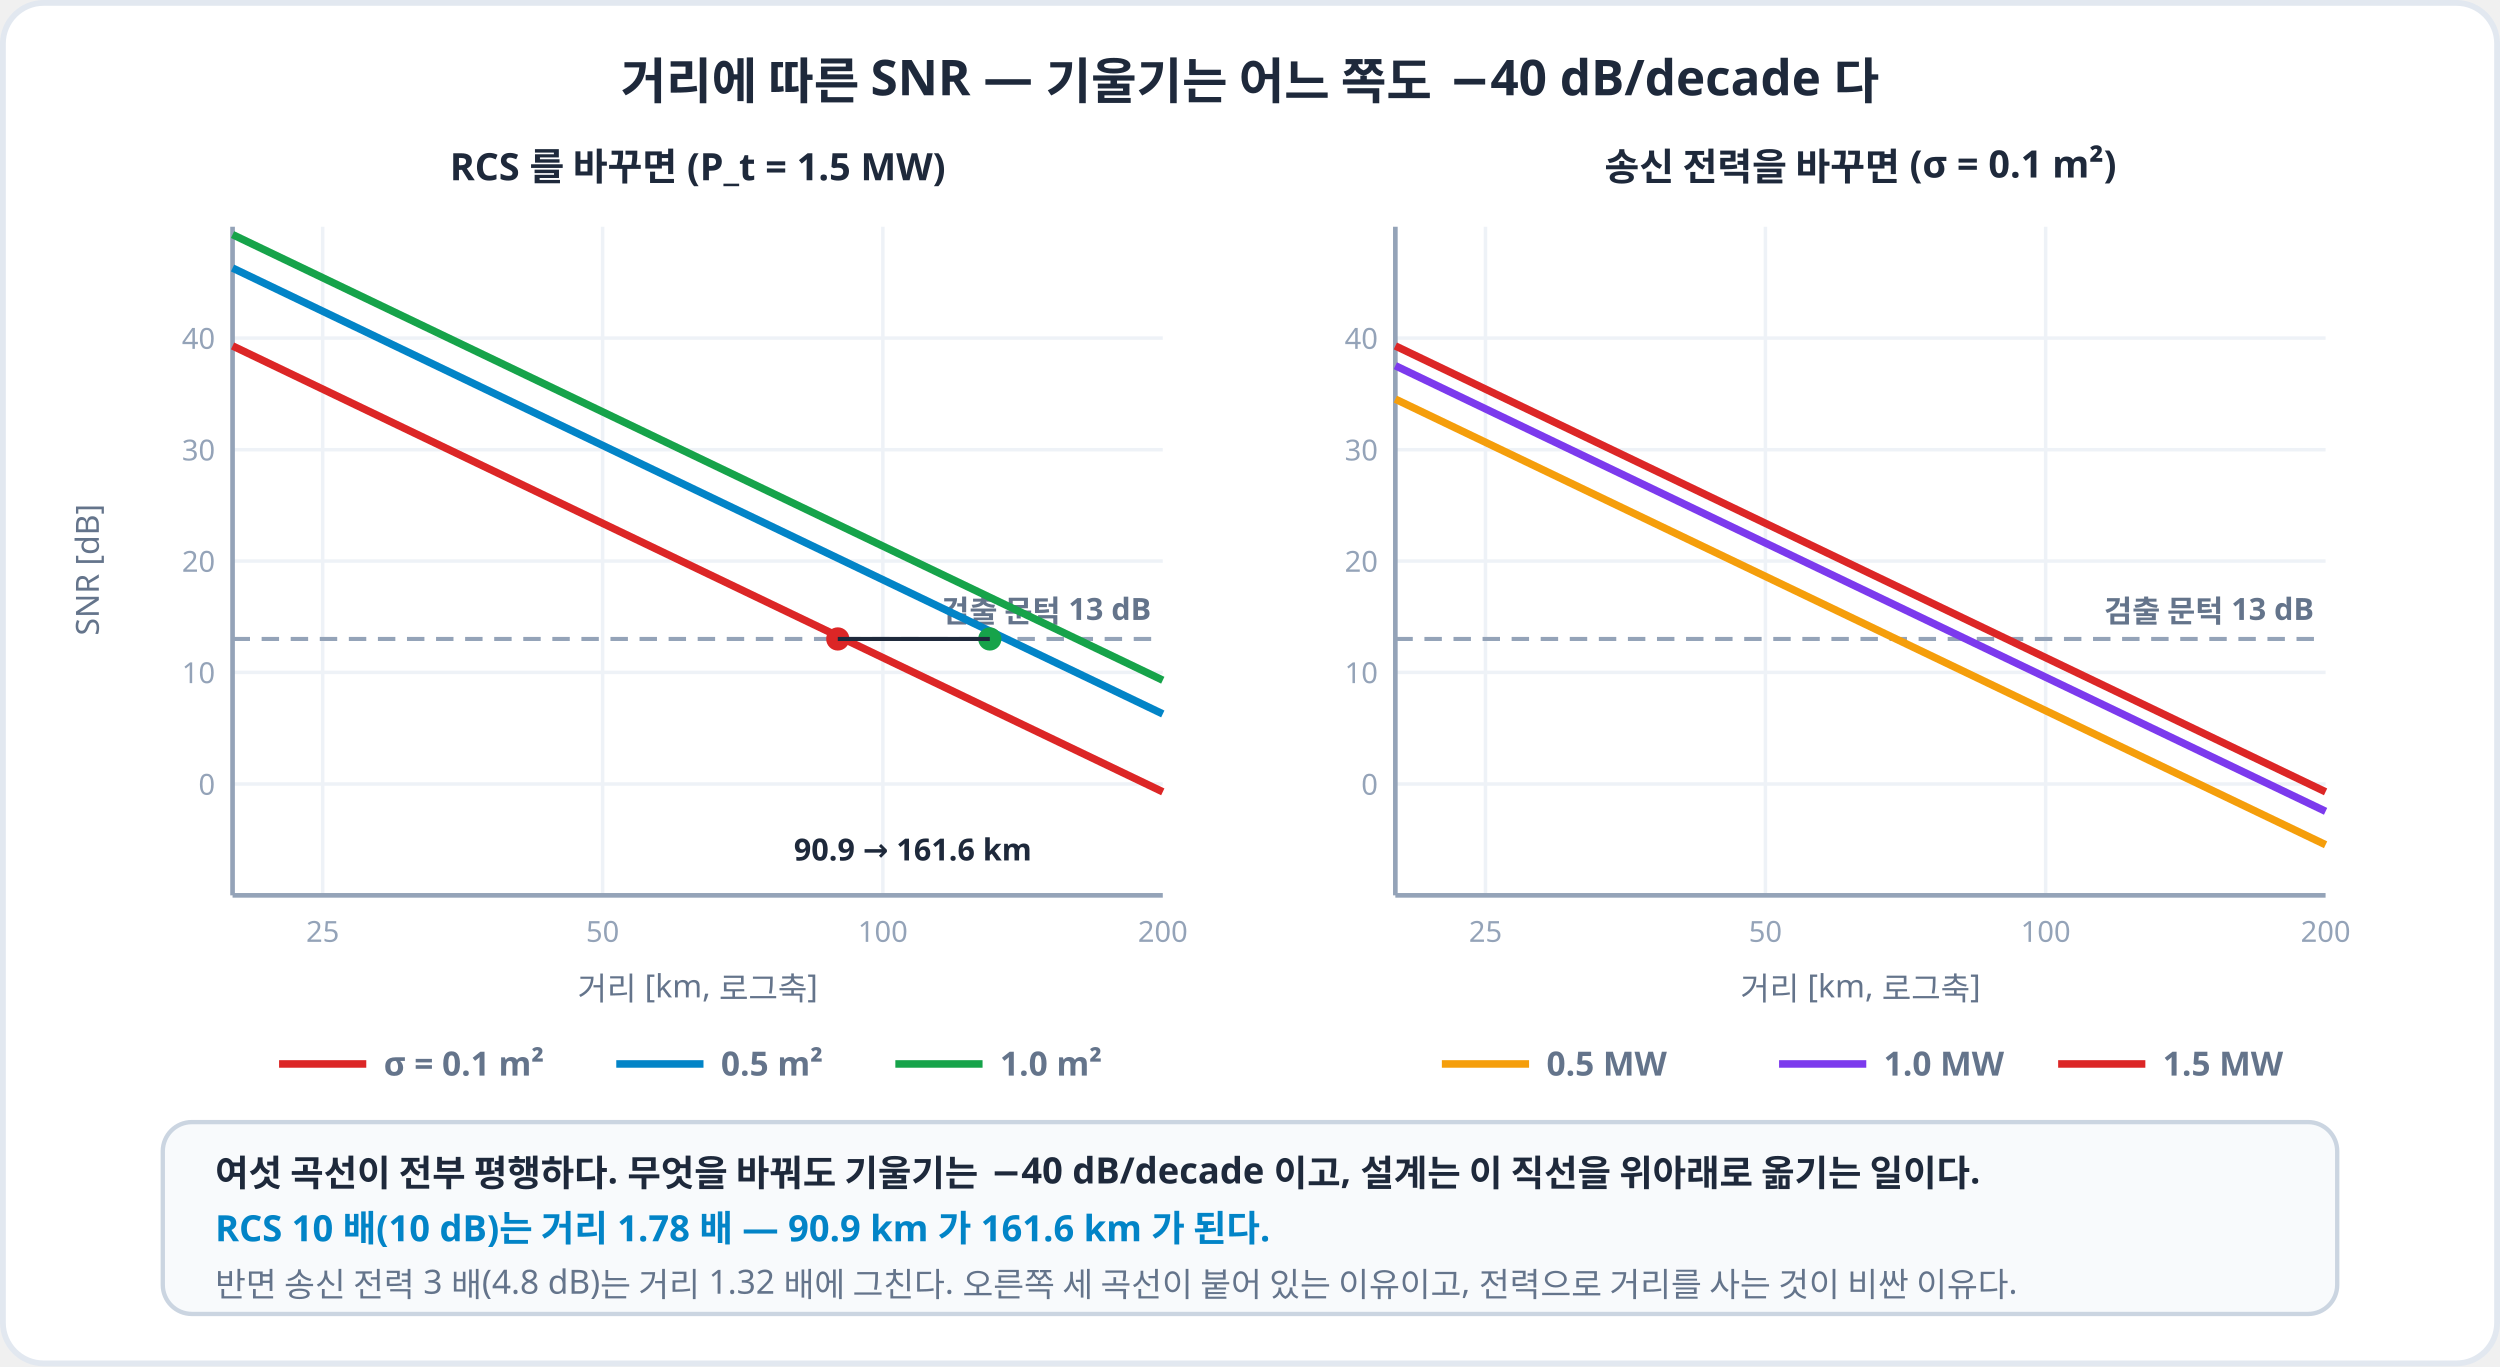
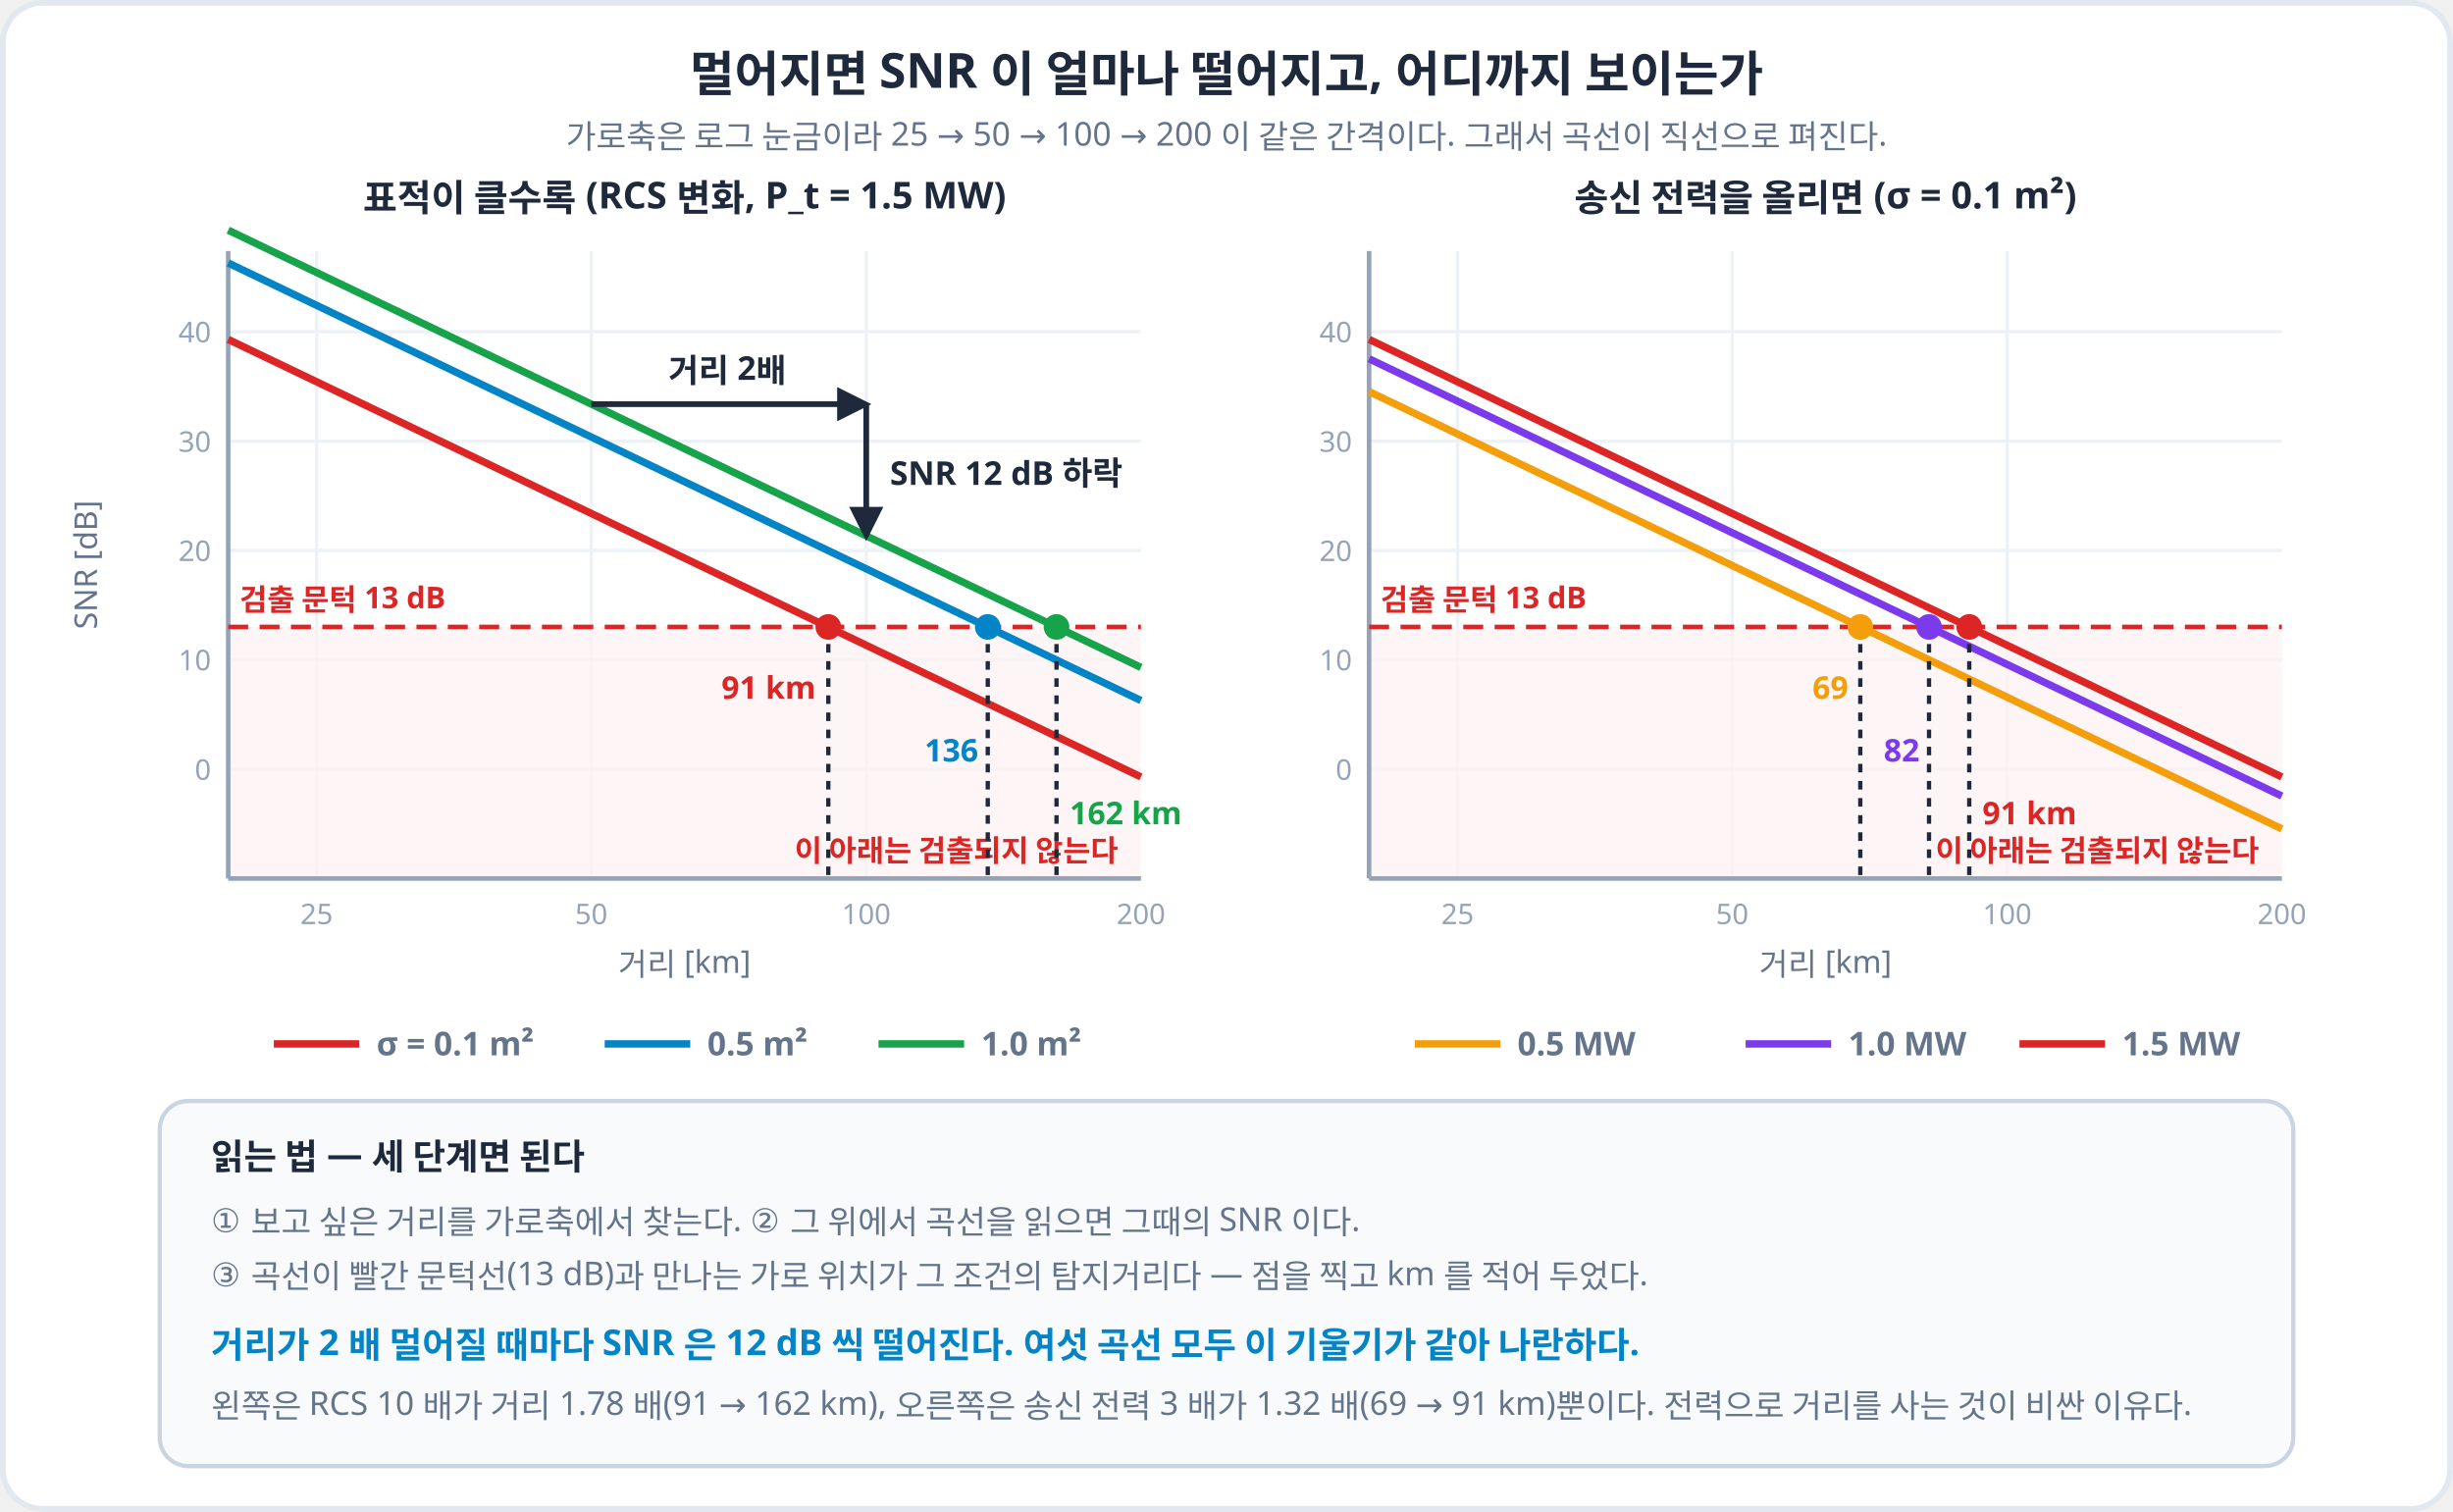
- <svg xmlns="http://www.w3.org/2000/svg" viewBox="0 0 860 470" font-family="Segoe UI, Malgun Gothic, Apple SD Gothic Neo, sans-serif">
-   <rect x="1" y="1" width="858" height="468" rx="14" fill="#ffffff" stroke="#e2e8f0" stroke-width="2" />
-   <text x="430" y="34" font-size="17" fill="#1e293b" text-anchor="middle" font-weight="700">거리에 따른 SNR — 기울기는 어느 쪽도 −40 dB/decade 다</text>
-   <text x="240" y="62" font-size="13" fill="#1e293b" text-anchor="middle" font-weight="700">RCS 를 바꾸면 (P_t = 1.5 MW)</text>
-   <text x="640" y="62" font-size="13" fill="#1e293b" text-anchor="middle" font-weight="700">송신 전력을 바꾸면 (σ = 0.1 m²)</text>
+ <svg xmlns="http://www.w3.org/2000/svg" viewBox="0 0 860 530" font-family="Segoe UI, Malgun Gothic, Apple SD Gothic Neo, sans-serif">
+   <defs>
+     <marker id="s-dark" viewBox="0 0 10 10" refX="8.5" refY="5" markerWidth="6" markerHeight="6" orient="auto-start-reverse">
+       <path d="M0,0 L10,5 L0,10 z" fill="#1e293b" />
+     </marker>
+   </defs>
+   <rect x="1" y="1" width="858" height="528" rx="14" fill="#ffffff" stroke="#e2e8f0" stroke-width="2" />
+   <text x="430" y="32" font-size="17" fill="#1e293b" text-anchor="middle" font-weight="700">멀어지면 SNR 이 얼마나 떨어지고, 어디까지 보이는가</text>
+   <text x="430" y="52" font-size="11.5" fill="#64748b" text-anchor="middle" font-weight="400">가로축은 로그 눈금이라 25 → 50 → 100 → 200 이 같은 간격이다. 그래서 곡선이 직선으로 펴진다.</text>
+   <text x="240" y="74" font-size="13" fill="#1e293b" text-anchor="middle" font-weight="700">표적이 클수록 (RCS 변화, P_t = 1.5 MW)</text>
+   <text x="640" y="74" font-size="13" fill="#1e293b" text-anchor="middle" font-weight="700">송신 전력을 올리면 (σ = 0.1 m²)</text>
  <g stroke="#eef2f7" stroke-width="1.2">
    <line x1="80" y1="116.3" x2="400" y2="116.3" />
    <line x1="80" y1="154.7" x2="400" y2="154.7" />
    <line x1="80" y1="193" x2="400" y2="193" />
    <line x1="80" y1="231.3" x2="400" y2="231.3" />
    <line x1="80" y1="269.7" x2="400" y2="269.7" />
-     <line x1="111" y1="78" x2="111" y2="308" />
-     <line x1="207.3" y1="78" x2="207.3" y2="308" />
-     <line x1="303.7" y1="78" x2="303.7" y2="308" />
+     <line x1="111" y1="88" x2="111" y2="308" />
+     <line x1="207.3" y1="88" x2="207.3" y2="308" />
+     <line x1="303.7" y1="88" x2="303.7" y2="308" />
    <line x1="480" y1="116.3" x2="800" y2="116.3" />
    <line x1="480" y1="154.7" x2="800" y2="154.7" />
    <line x1="480" y1="193" x2="800" y2="193" />
    <line x1="480" y1="231.3" x2="800" y2="231.3" />
    <line x1="480" y1="269.7" x2="800" y2="269.7" />
-     <line x1="511" y1="78" x2="511" y2="308" />
-     <line x1="607.3" y1="78" x2="607.3" y2="308" />
-     <line x1="703.7" y1="78" x2="703.7" y2="308" />
+     <line x1="511" y1="88" x2="511" y2="308" />
+     <line x1="607.3" y1="88" x2="607.3" y2="308" />
+     <line x1="703.7" y1="88" x2="703.7" y2="308" />
  </g>
-   <line x1="80" y1="78" x2="80" y2="308" stroke="#94a3b8" stroke-width="1.6" />
+   <rect x="80" y="219.8" width="320" height="88.2" fill="#fef2f2" opacity="0.7" />
+   <rect x="480" y="219.8" width="320" height="88.2" fill="#fef2f2" opacity="0.7" />
+   <text x="392" y="302" font-size="10.5" fill="#dc2626" text-anchor="end" font-weight="700">이 아래는 검출되지 않는다</text>
+   <text x="792" y="302" font-size="10.5" fill="#dc2626" text-anchor="end" font-weight="700">이 아래는 검출되지 않는다</text>
+   <line x1="80" y1="88" x2="80" y2="308" stroke="#94a3b8" stroke-width="1.6" />
  <line x1="80" y1="308" x2="400" y2="308" stroke="#94a3b8" stroke-width="1.6" />
-   <line x1="480" y1="78" x2="480" y2="308" stroke="#94a3b8" stroke-width="1.6" />
+   <line x1="480" y1="88" x2="480" y2="308" stroke="#94a3b8" stroke-width="1.6" />
  <line x1="480" y1="308" x2="800" y2="308" stroke="#94a3b8" stroke-width="1.6" />
  <g font-size="10" fill="#94a3b8" text-anchor="end">
    <text x="74" y="120">40</text>
    <text x="74" y="158.4">30</text>
    <text x="74" y="196.7">20</text>
    <text x="74" y="235">10</text>
    <text x="74" y="273.4">0</text>
    <text x="474" y="120">40</text>
    <text x="474" y="158.4">30</text>
    <text x="474" y="196.7">20</text>
    <text x="474" y="235">10</text>
    <text x="474" y="273.4">0</text>
  </g>
  <g font-size="10" fill="#94a3b8" text-anchor="middle">
    <text x="111" y="324">25</text>
    <text x="207.3" y="324">50</text>
    <text x="303.7" y="324">100</text>
    <text x="400" y="324">200</text>
    <text x="511" y="324">25</text>
    <text x="607.3" y="324">50</text>
    <text x="703.7" y="324">100</text>
    <text x="800" y="324">200</text>
  </g>
-   <text x="240" y="344" font-size="11" fill="#64748b" text-anchor="middle" font-weight="400">거리 [km, 로그축]</text>
-   <text x="640" y="344" font-size="11" fill="#64748b" text-anchor="middle" font-weight="400">거리 [km, 로그축]</text>
-   <text x="34" y="196" font-size="11" fill="#64748b" text-anchor="middle" font-weight="400" transform="rotate(-90 34 196)">SNR [dB]</text>
-   <line x1="80" y1="219.8" x2="400" y2="219.8" stroke="#94a3b8" stroke-width="1.4" stroke-dasharray="6 4" />
-   <line x1="480" y1="219.8" x2="800" y2="219.8" stroke="#94a3b8" stroke-width="1.4" stroke-dasharray="6 4" />
-   <text x="396" y="214" font-size="10.5" fill="#64748b" text-anchor="end" font-weight="700">검출 문턱 13 dB</text>
-   <text x="796" y="214" font-size="10.5" fill="#64748b" text-anchor="end" font-weight="700">검출 문턱 13 dB</text>
+   <text x="240" y="342" font-size="11" fill="#64748b" text-anchor="middle" font-weight="400">거리 [km]</text>
+   <text x="640" y="342" font-size="11" fill="#64748b" text-anchor="middle" font-weight="400">거리 [km]</text>
+   <text x="34" y="198" font-size="11" fill="#64748b" text-anchor="middle" font-weight="400" transform="rotate(-90 34 198)">SNR [dB]</text>
+   <line x1="80" y1="219.8" x2="400" y2="219.8" stroke="#dc2626" stroke-width="1.6" stroke-dasharray="7 4" />
+   <line x1="480" y1="219.8" x2="800" y2="219.8" stroke="#dc2626" stroke-width="1.6" stroke-dasharray="7 4" />
+   <text x="84" y="214" font-size="10.5" fill="#dc2626" text-anchor="start" font-weight="700">검출 문턱 13 dB</text>
+   <text x="484" y="214" font-size="10.5" fill="#dc2626" text-anchor="start" font-weight="700">검출 문턱 13 dB</text>
  <line x1="80" y1="80.7" x2="400" y2="234.0" stroke="#16a34a" stroke-width="2.6" />
  <line x1="80" y1="92.2" x2="400" y2="245.6" stroke="#0284c7" stroke-width="2.6" />
  <line x1="80" y1="119.0" x2="400" y2="272.4" stroke="#dc2626" stroke-width="2.6" />
  <line x1="480" y1="119.0" x2="800" y2="272.4" stroke="#dc2626" stroke-width="2.6" />
  <line x1="480" y1="125.8" x2="800" y2="279.1" stroke="#7c3aed" stroke-width="2.6" />
  <line x1="480" y1="137.3" x2="800" y2="290.6" stroke="#f59e0b" stroke-width="2.6" />
-   <circle cx="340.5" cy="219.8" r="4" fill="#16a34a" />
-   <circle cx="288.2" cy="219.8" r="4" fill="#dc2626" />
-   <line x1="288.2" y1="219.8" x2="340.5" y2="219.8" stroke="#1e293b" stroke-width="1.4" />
-   <text x="314" y="296" font-size="10.5" fill="#1e293b" text-anchor="middle" font-weight="700">90.9 → 161.6 km</text>
+   <g stroke="#1e293b" stroke-width="1.5" stroke-dasharray="3 3">
+     <line x1="290.4" y1="219.8" x2="290.4" y2="308" />
+     <line x1="346.3" y1="219.8" x2="346.3" y2="308" />
+     <line x1="370.4" y1="219.8" x2="370.4" y2="308" />
+     <line x1="652.2" y1="219.8" x2="652.2" y2="308" />
+     <line x1="676.3" y1="219.8" x2="676.3" y2="308" />
+     <line x1="690.4" y1="219.8" x2="690.4" y2="308" />
+   </g>
+   <circle cx="290.4" cy="219.8" r="4.5" fill="#dc2626" />
+   <circle cx="346.3" cy="219.8" r="4.5" fill="#0284c7" />
+   <circle cx="370.4" cy="219.8" r="4.5" fill="#16a34a" />
+   <circle cx="652.2" cy="219.8" r="4.5" fill="#f59e0b" />
+   <circle cx="676.3" cy="219.8" r="4.5" fill="#7c3aed" />
+   <circle cx="690.4" cy="219.8" r="4.5" fill="#dc2626" />
+   <text x="286" y="245" font-size="11" fill="#dc2626" text-anchor="end" font-weight="700">91 km</text>
+   <text x="343" y="267" font-size="11" fill="#0284c7" text-anchor="end" font-weight="700">136</text>
+   <text x="375" y="289" font-size="11" fill="#16a34a" text-anchor="start" font-weight="700">162 km</text>
+   <text x="648" y="245" font-size="11" fill="#f59e0b" text-anchor="end" font-weight="700">69</text>
+   <text x="673" y="267" font-size="11" fill="#7c3aed" text-anchor="end" font-weight="700">82</text>
+   <text x="695" y="289" font-size="11" fill="#dc2626" text-anchor="start" font-weight="700">91 km</text>
+   <g stroke="#1e293b" stroke-width="2">
+     <line x1="207.3" y1="141.7" x2="303.7" y2="141.7" marker-end="url(#s-dark)" />
+     <line x1="303.7" y1="141.7" x2="303.7" y2="187.9" marker-end="url(#s-dark)" />
+   </g>
+   <text x="255" y="134" font-size="11.5" fill="#1e293b" text-anchor="middle" font-weight="700">거리 2배</text>
+   <text x="312" y="170" font-size="11.5" fill="#1e293b" text-anchor="start" font-weight="700">SNR 12 dB 하락</text>
  <g font-size="11.5" font-weight="700">
    <line x1="96" y1="366" x2="126" y2="366" stroke="#dc2626" stroke-width="2.6" />
    <text x="132" y="370" fill="#64748b">σ = 0.1 m²</text>
    <line x1="212" y1="366" x2="242" y2="366" stroke="#0284c7" stroke-width="2.6" />
    <text x="248" y="370" fill="#64748b">0.5 m²</text>
    <line x1="308" y1="366" x2="338" y2="366" stroke="#16a34a" stroke-width="2.6" />
    <text x="344" y="370" fill="#64748b">1.0 m²</text>
    <line x1="496" y1="366" x2="526" y2="366" stroke="#f59e0b" stroke-width="2.6" />
    <text x="532" y="370" fill="#64748b">0.5 MW</text>
    <line x1="612" y1="366" x2="642" y2="366" stroke="#7c3aed" stroke-width="2.6" />
    <text x="648" y="370" fill="#64748b">1.0 MW</text>
    <line x1="708" y1="366" x2="738" y2="366" stroke="#dc2626" stroke-width="2.6" />
    <text x="744" y="370" fill="#64748b">1.5 MW</text>
  </g>
-   <rect x="56" y="386" width="748" height="66" rx="10" fill="#f8fafc" stroke="#cbd5e1" stroke-width="1.5" />
-   <text x="74" y="408" font-size="12.5" fill="#1e293b" text-anchor="start" font-weight="700">여섯 곡선이 전부 평행하다. 무엇을 바꿔도 기울기는 −40 dB/decade 이고, 설계는 이 직선을 위아래로 옮기는 일이다.</text>
-   <text x="74" y="427" font-size="12.5" fill="#0284c7" text-anchor="start" font-weight="700">RCS 10 배(10 dB)는 거리 1.78 배 — 90.9 km 가 161.6 km 가 된다.</text>
-   <text x="74" y="446" font-size="11.5" fill="#64748b" text-anchor="start" font-weight="400">반면 송신 전력 3 배(4.8 dB)는 거리 1.32 배에 그친다. 오른쪽 세 곡선이 붙어 있는 이유이고, 전력으로 거리를 사는 것이 비싼 이유다.</text>
+   <rect x="56" y="386" width="748" height="128" rx="10" fill="#f8fafc" stroke="#cbd5e1" stroke-width="1.5" />
+   <text x="74" y="410" font-size="12.5" fill="#1e293b" text-anchor="start" font-weight="700">읽는 법 — 세 단계면 된다</text>
+   <text x="74" y="432" font-size="11.5" fill="#64748b" text-anchor="start" font-weight="400">① 보고 싶은 거리를 가로축에서 찾는다.    ② 그 위에서 곡선을 읽으면 그때의 SNR 이다.</text>
+   <text x="74" y="451" font-size="11.5" fill="#64748b" text-anchor="start" font-weight="400">③ 곡선이 빨간 문턱선(13 dB)과 만나는 가로 위치가 그 조건의 탐지거리다 — 점을 찍고 km 를 적어 두었다.</text>
+   <text x="74" y="476" font-size="12.5" fill="#0284c7" text-anchor="start" font-weight="700">거리가 2 배 멀어질 때마다 SNR 은 12 dB 씩 떨어진다. 여섯 곡선 모두 이 기울기가 같아 나란하다.</text>
+   <text x="74" y="497" font-size="11.5" fill="#64748b" text-anchor="start" font-weight="400">왼쪽은 RCS 10 배가 거리 1.78 배(91 → 162 km), 오른쪽은 송신 전력 3 배가 1.32 배(69 → 91 km)뿐이다. 전력으로 거리를 사는 것이 비싼 이유다.</text>
</svg>
